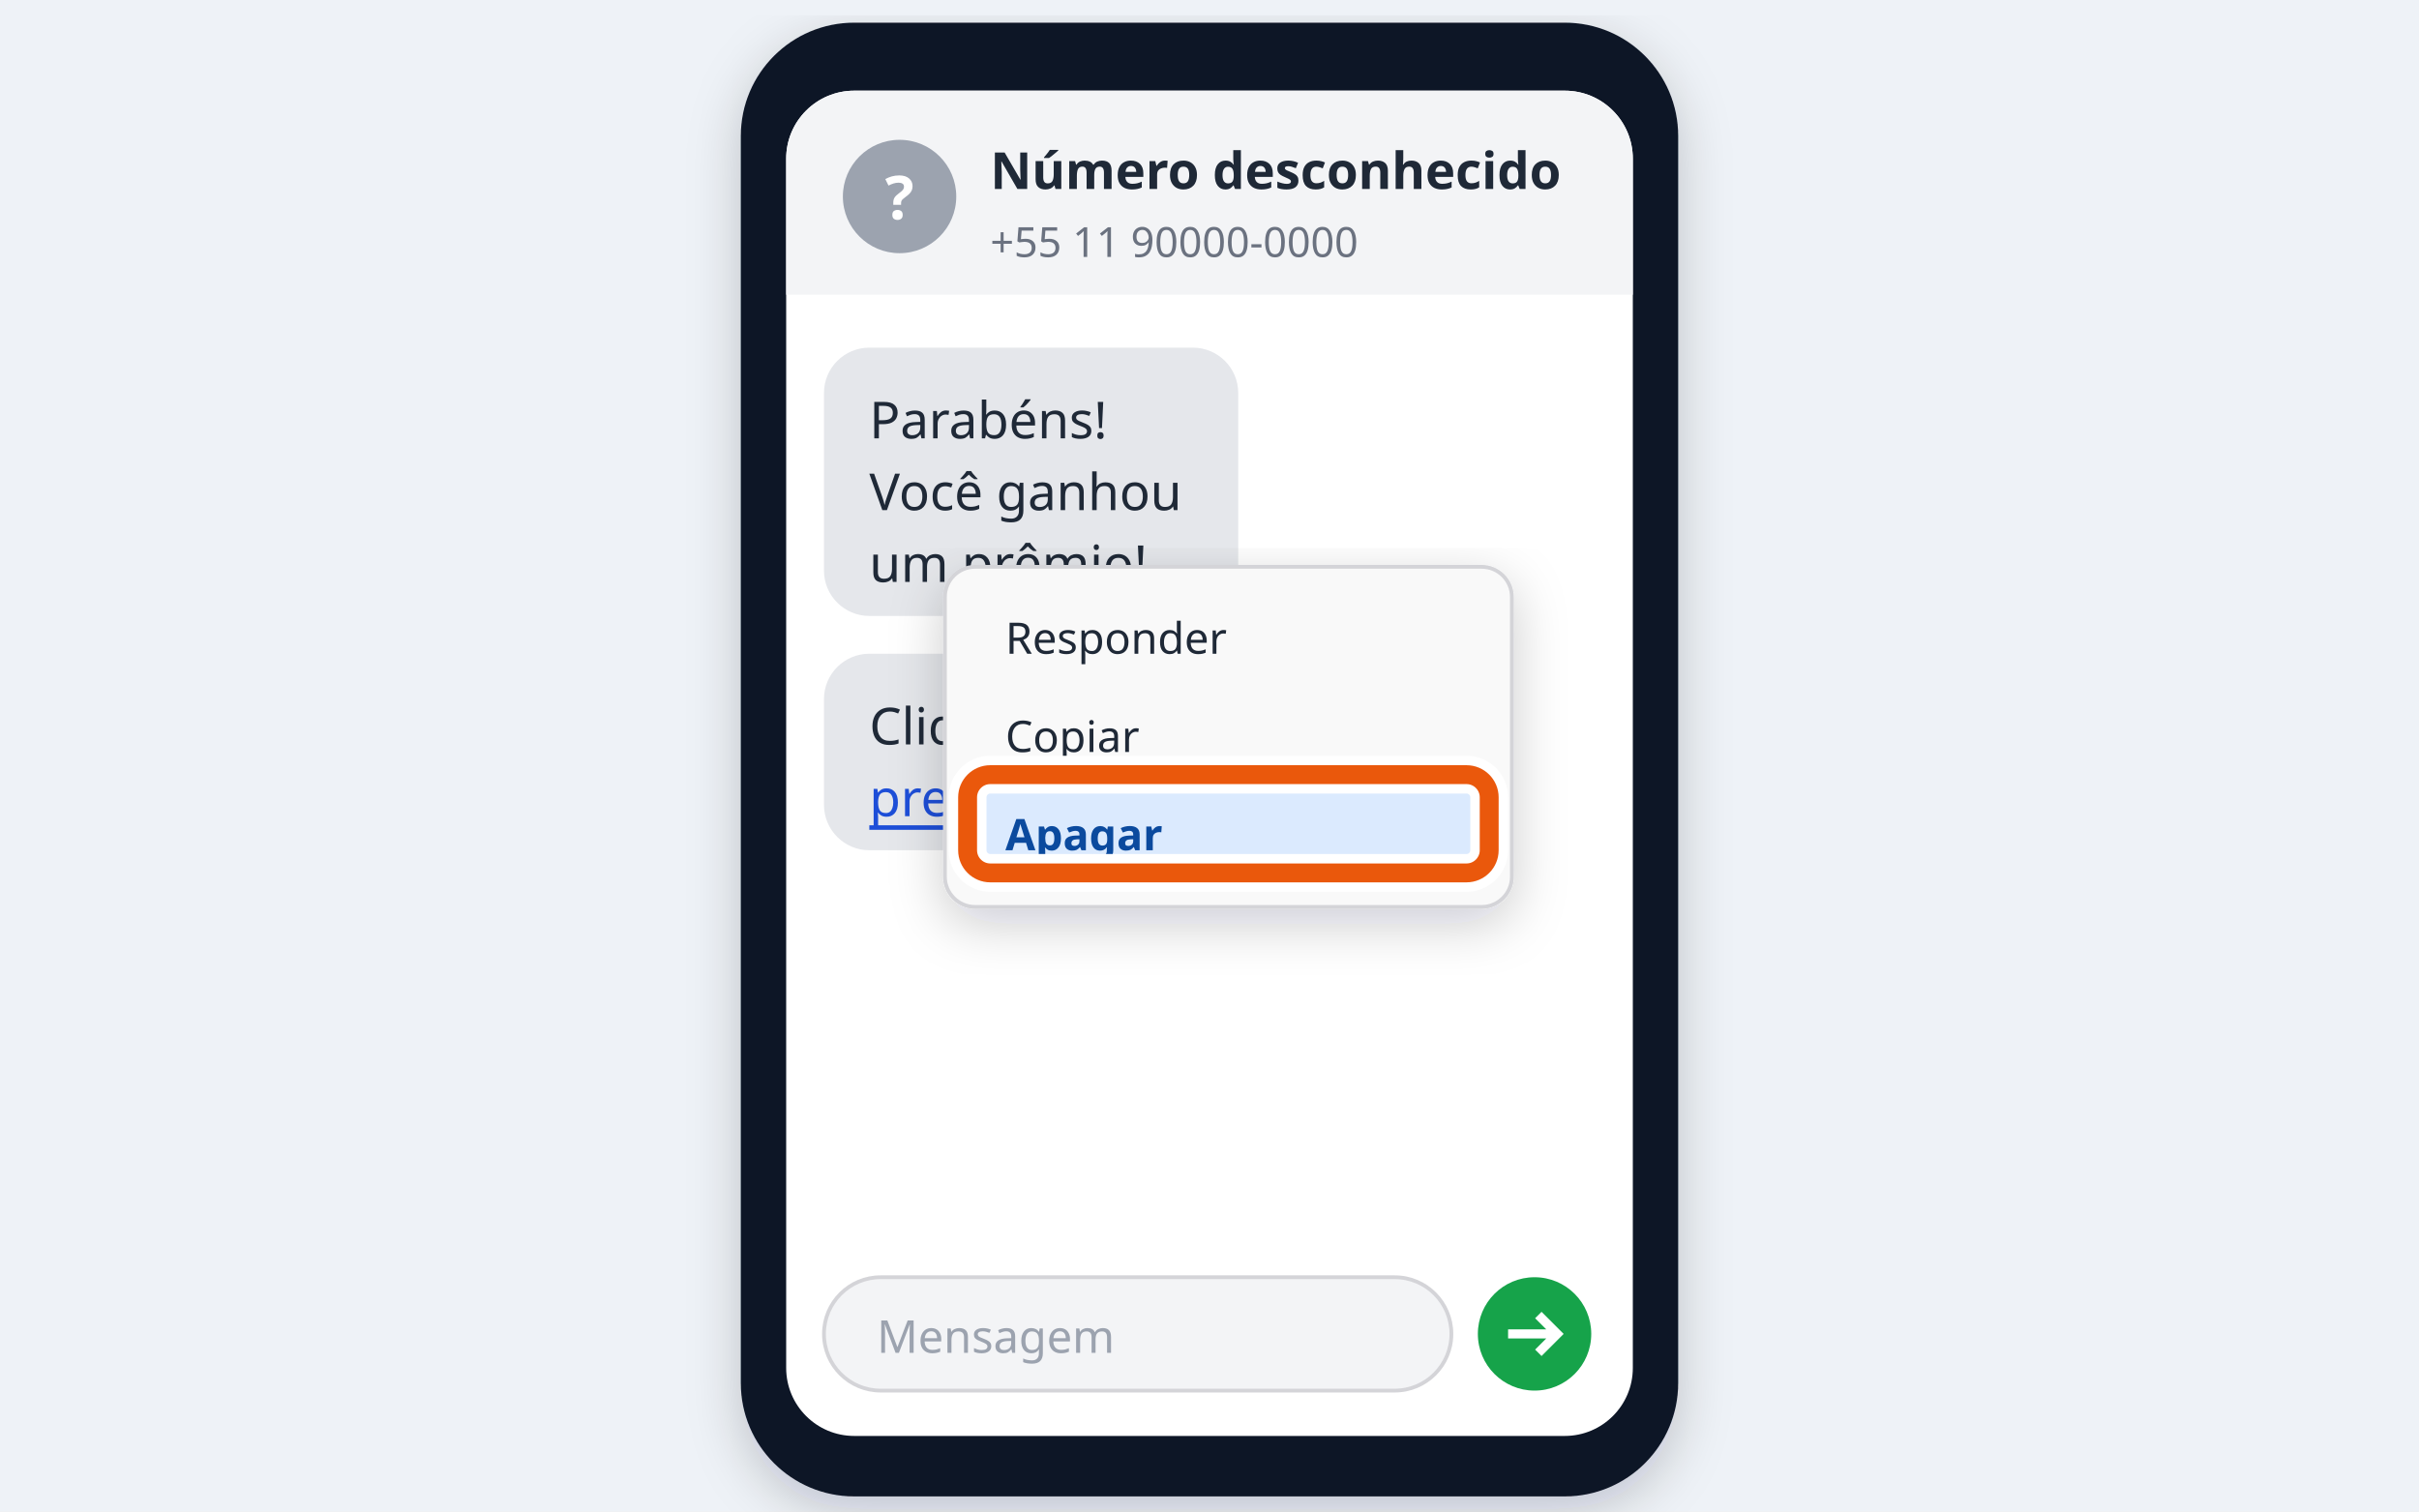
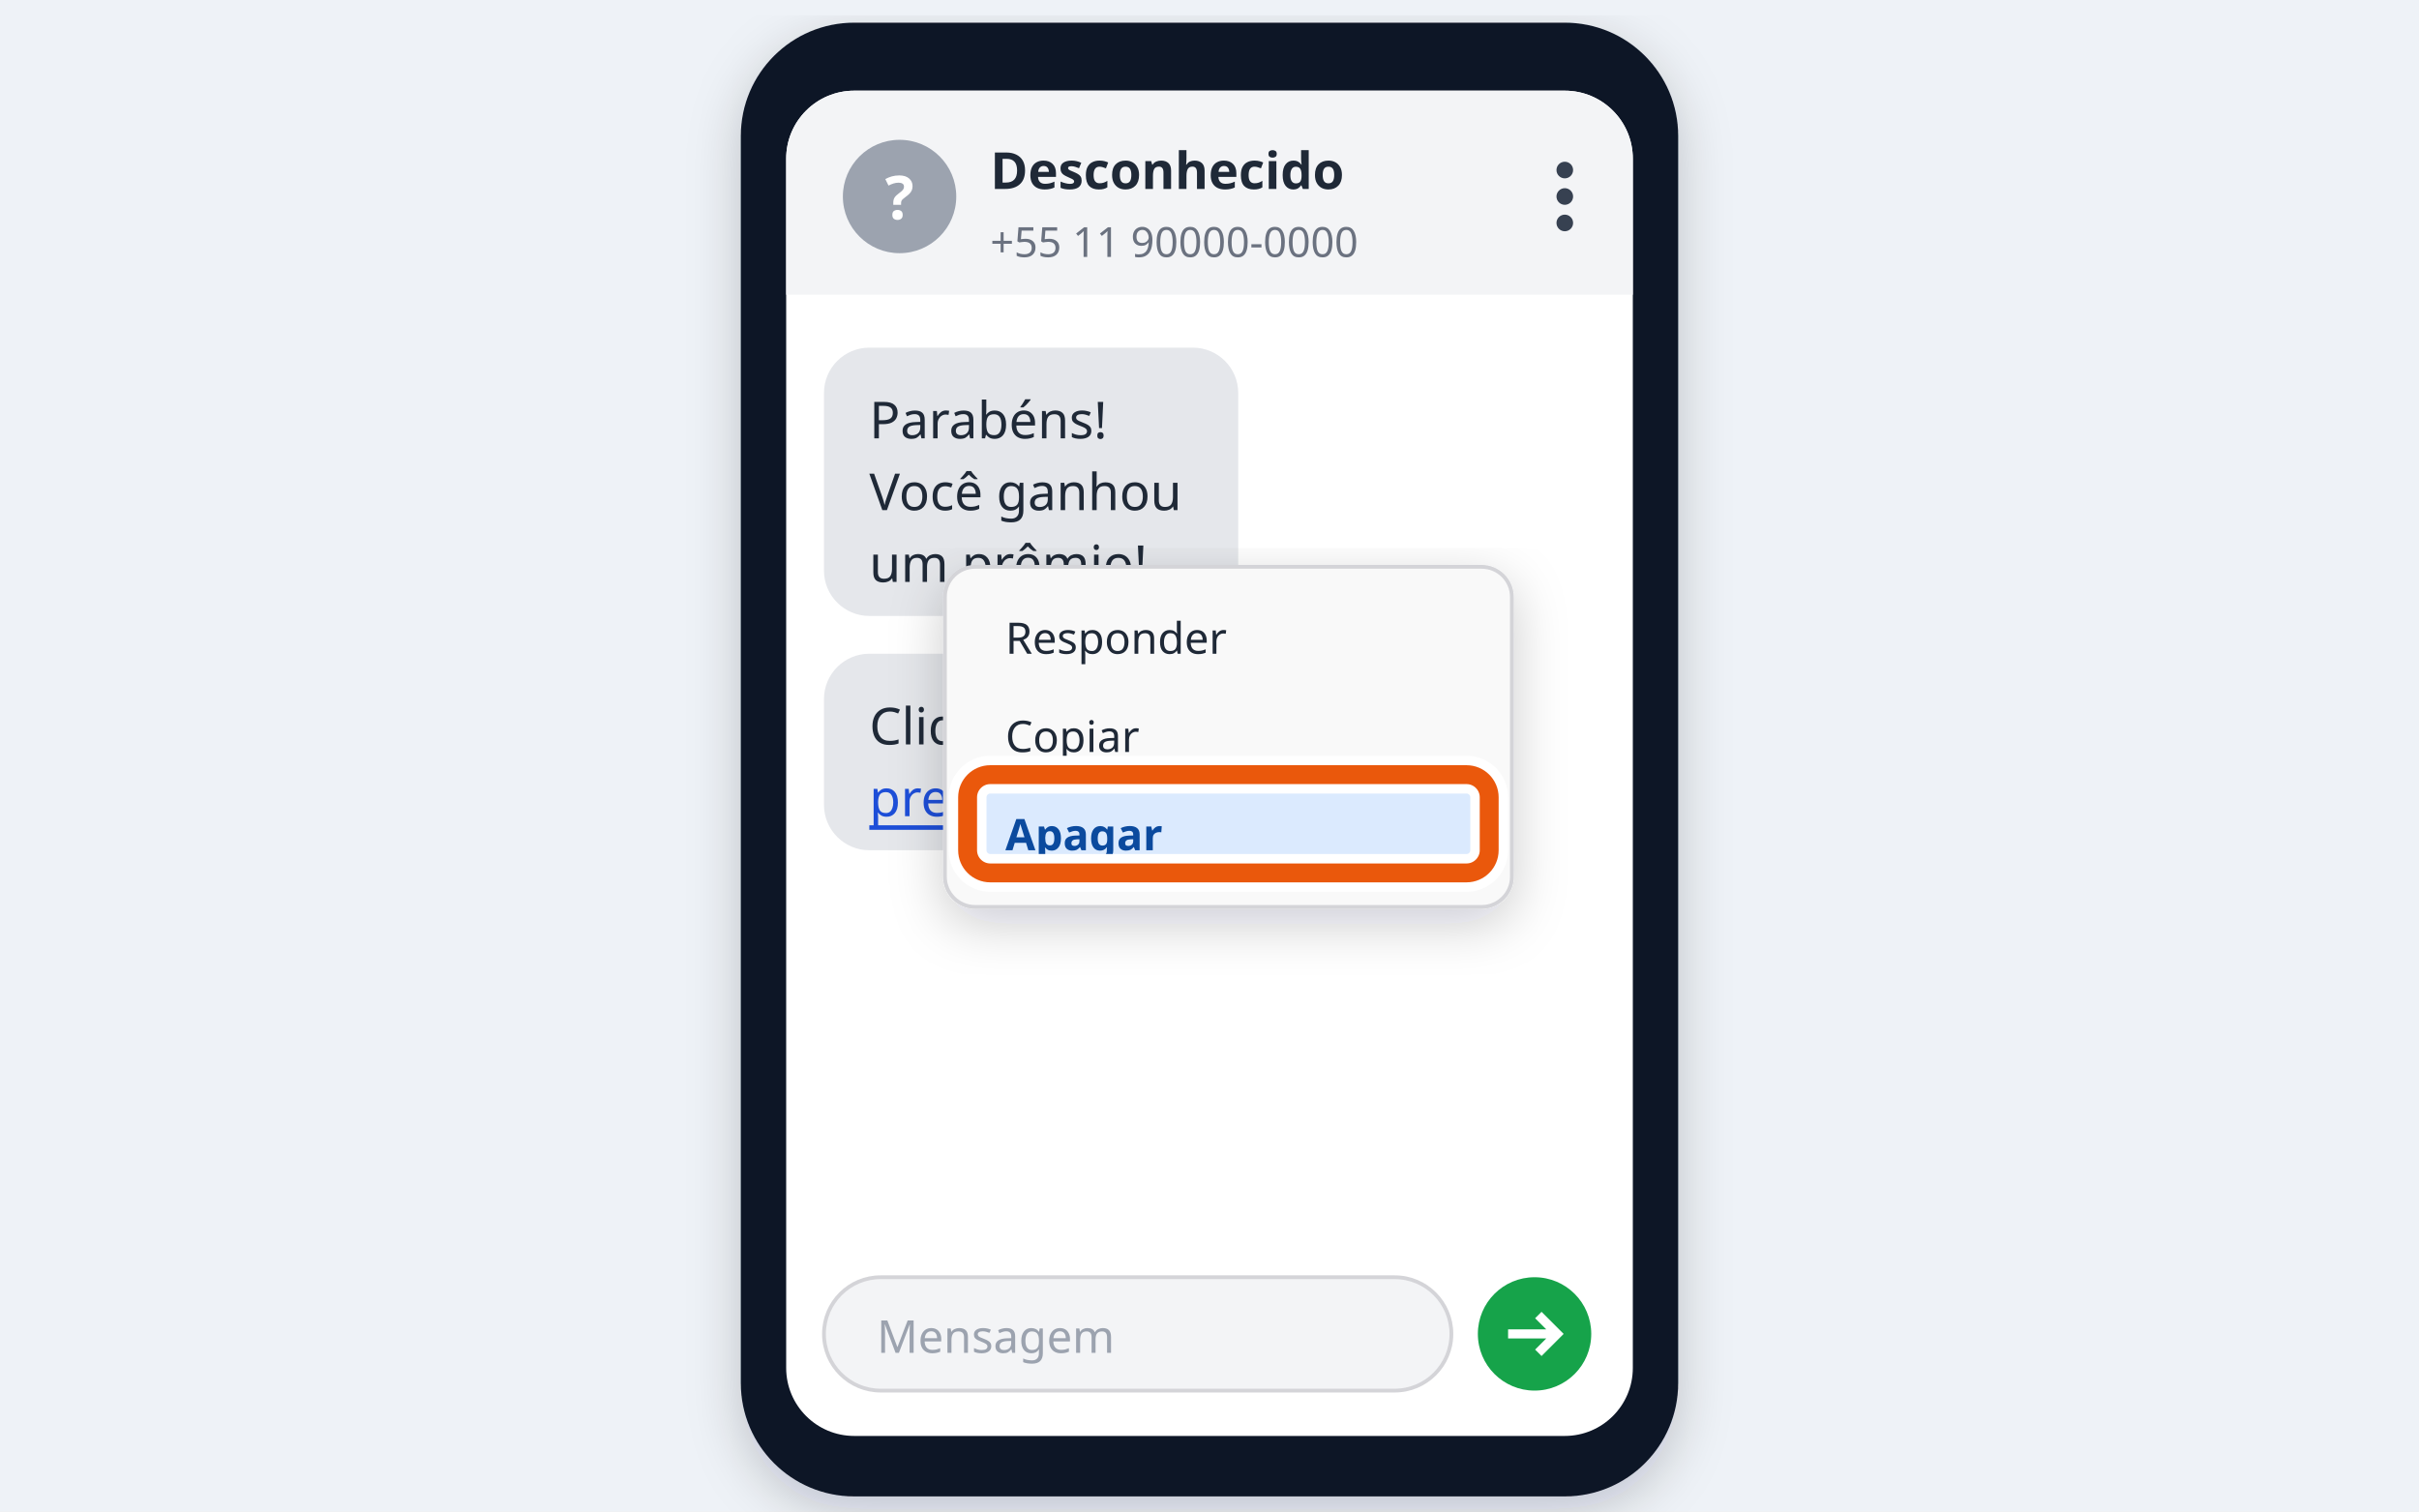
<svg xmlns="http://www.w3.org/2000/svg" viewBox="0 0 640 400" font-family="Segoe UI, system-ui, -apple-system, sans-serif">
  <defs>
    <filter id="sombra" x="-10%" y="-10%" width="130%" height="130%">
      <feDropShadow dx="0" dy="4" stdDeviation="7" flood-color="#0f172a" flood-opacity="0.2" />
    </filter>
    <linearGradient id="fundoDesktop" x1="0" y1="0" x2="1" y2="1">
      <stop offset="0" stop-color="#0f2a6b" />
      <stop offset="0.55" stop-color="#1d4ed8" />
      <stop offset="1" stop-color="#60a5fa" />
    </linearGradient>
  </defs>
  <rect width="640" height="400" fill="#eef2f7" />
  <g filter="url(#sombra)">
    <rect x="196" y="6" width="248" height="390" rx="30" fill="#111827" />
  </g>
  <rect x="208" y="24" width="224" height="356" rx="18" fill="#ffffff" />
  <path d="M208 42 a18 18 0 0 1 18 -18 h188 a18 18 0 0 1 18 18 v36 h-224 z" fill="#f3f4f6" />
  <circle cx="238" cy="52" r="15" fill="#9ca3af" />
  <text x="238" y="58" font-size="16" fill="#ffffff" font-weight="700" text-anchor="middle">?</text>
-   <text x="262" y="50" font-size="13.5" fill="#1f2937" font-weight="700">Número desconhecido</text>
+   <text x="262" y="50" font-size="13.5" fill="#1f2937" font-weight="700">Desconhecido</text>
  <text x="262" y="68" font-size="11" fill="#6b7280">+55 11 90000-0000</text>
+   <g fill="#374151">
+     <circle cx="414" cy="45" r="2.2" />
+     <circle cx="414" cy="52" r="2.2" />
+     <circle cx="414" cy="59" r="2.2" />
+   </g>
  <rect x="218" y="92" width="109.6" height="71" rx="12" fill="#e5e7eb" />
  <text x="230" y="116" font-size="13.5" fill="#1f2937">Parabéns!</text>
  <text x="230" y="135" font-size="13.5" fill="#1f2937">Você ganhou</text>
  <text x="230" y="154" font-size="13.5" fill="#1f2937">um prêmio!</text>
  <rect x="218" y="173" width="155.2" height="52" rx="12" fill="#e5e7eb" />
  <text x="230" y="197" font-size="13.5" fill="#1f2937">Clique aqui:</text>
  <text x="230" y="216" font-size="13.5" fill="#1d4ed8">premio-gratis.xyz</text>
  <line x1="230" y1="219" x2="355.8" y2="219" stroke="#1d4ed8" stroke-width="1.2" />
  <g filter="url(#sombra)">
    <rect x="250" y="150" width="150" height="90" rx="8" fill="#f9f9f9" stroke="#d4d4d8" />
  </g>
  <g font-size="11.5" fill="#1f2937">
    <text x="266" y="173" fill="#1f2937">Responder</text>
    <text x="266" y="199" fill="#1f2937">Copiar</text>
    <rect x="256" y="209" width="138" height="24" rx="5" fill="#dbeafe" stroke="#60a5fa" />
    <text x="266" y="225" fill="#0b4a9e" font-weight="700">Apagar</text>
  </g>
  <rect x="256" y="205" width="138" height="26" rx="6" fill="none" stroke="#ffffff" stroke-width="10" />
  <rect x="256" y="205" width="138" height="26" rx="6" fill="none" stroke="#ea580c" stroke-width="5" />
  <rect x="218" y="338" width="166" height="30" rx="15" fill="#f3f4f6" stroke="#d4d4d8" />
  <text x="232" y="358" font-size="12" fill="#9ca3af">Mensagem</text>
  <circle cx="406" cy="353" r="15" fill="#16a34a" />
  <path d="M399 353 h13 m-5 -5 l5 5 -5 5" stroke="#ffffff" stroke-width="2.4" fill="none" />
</svg>
